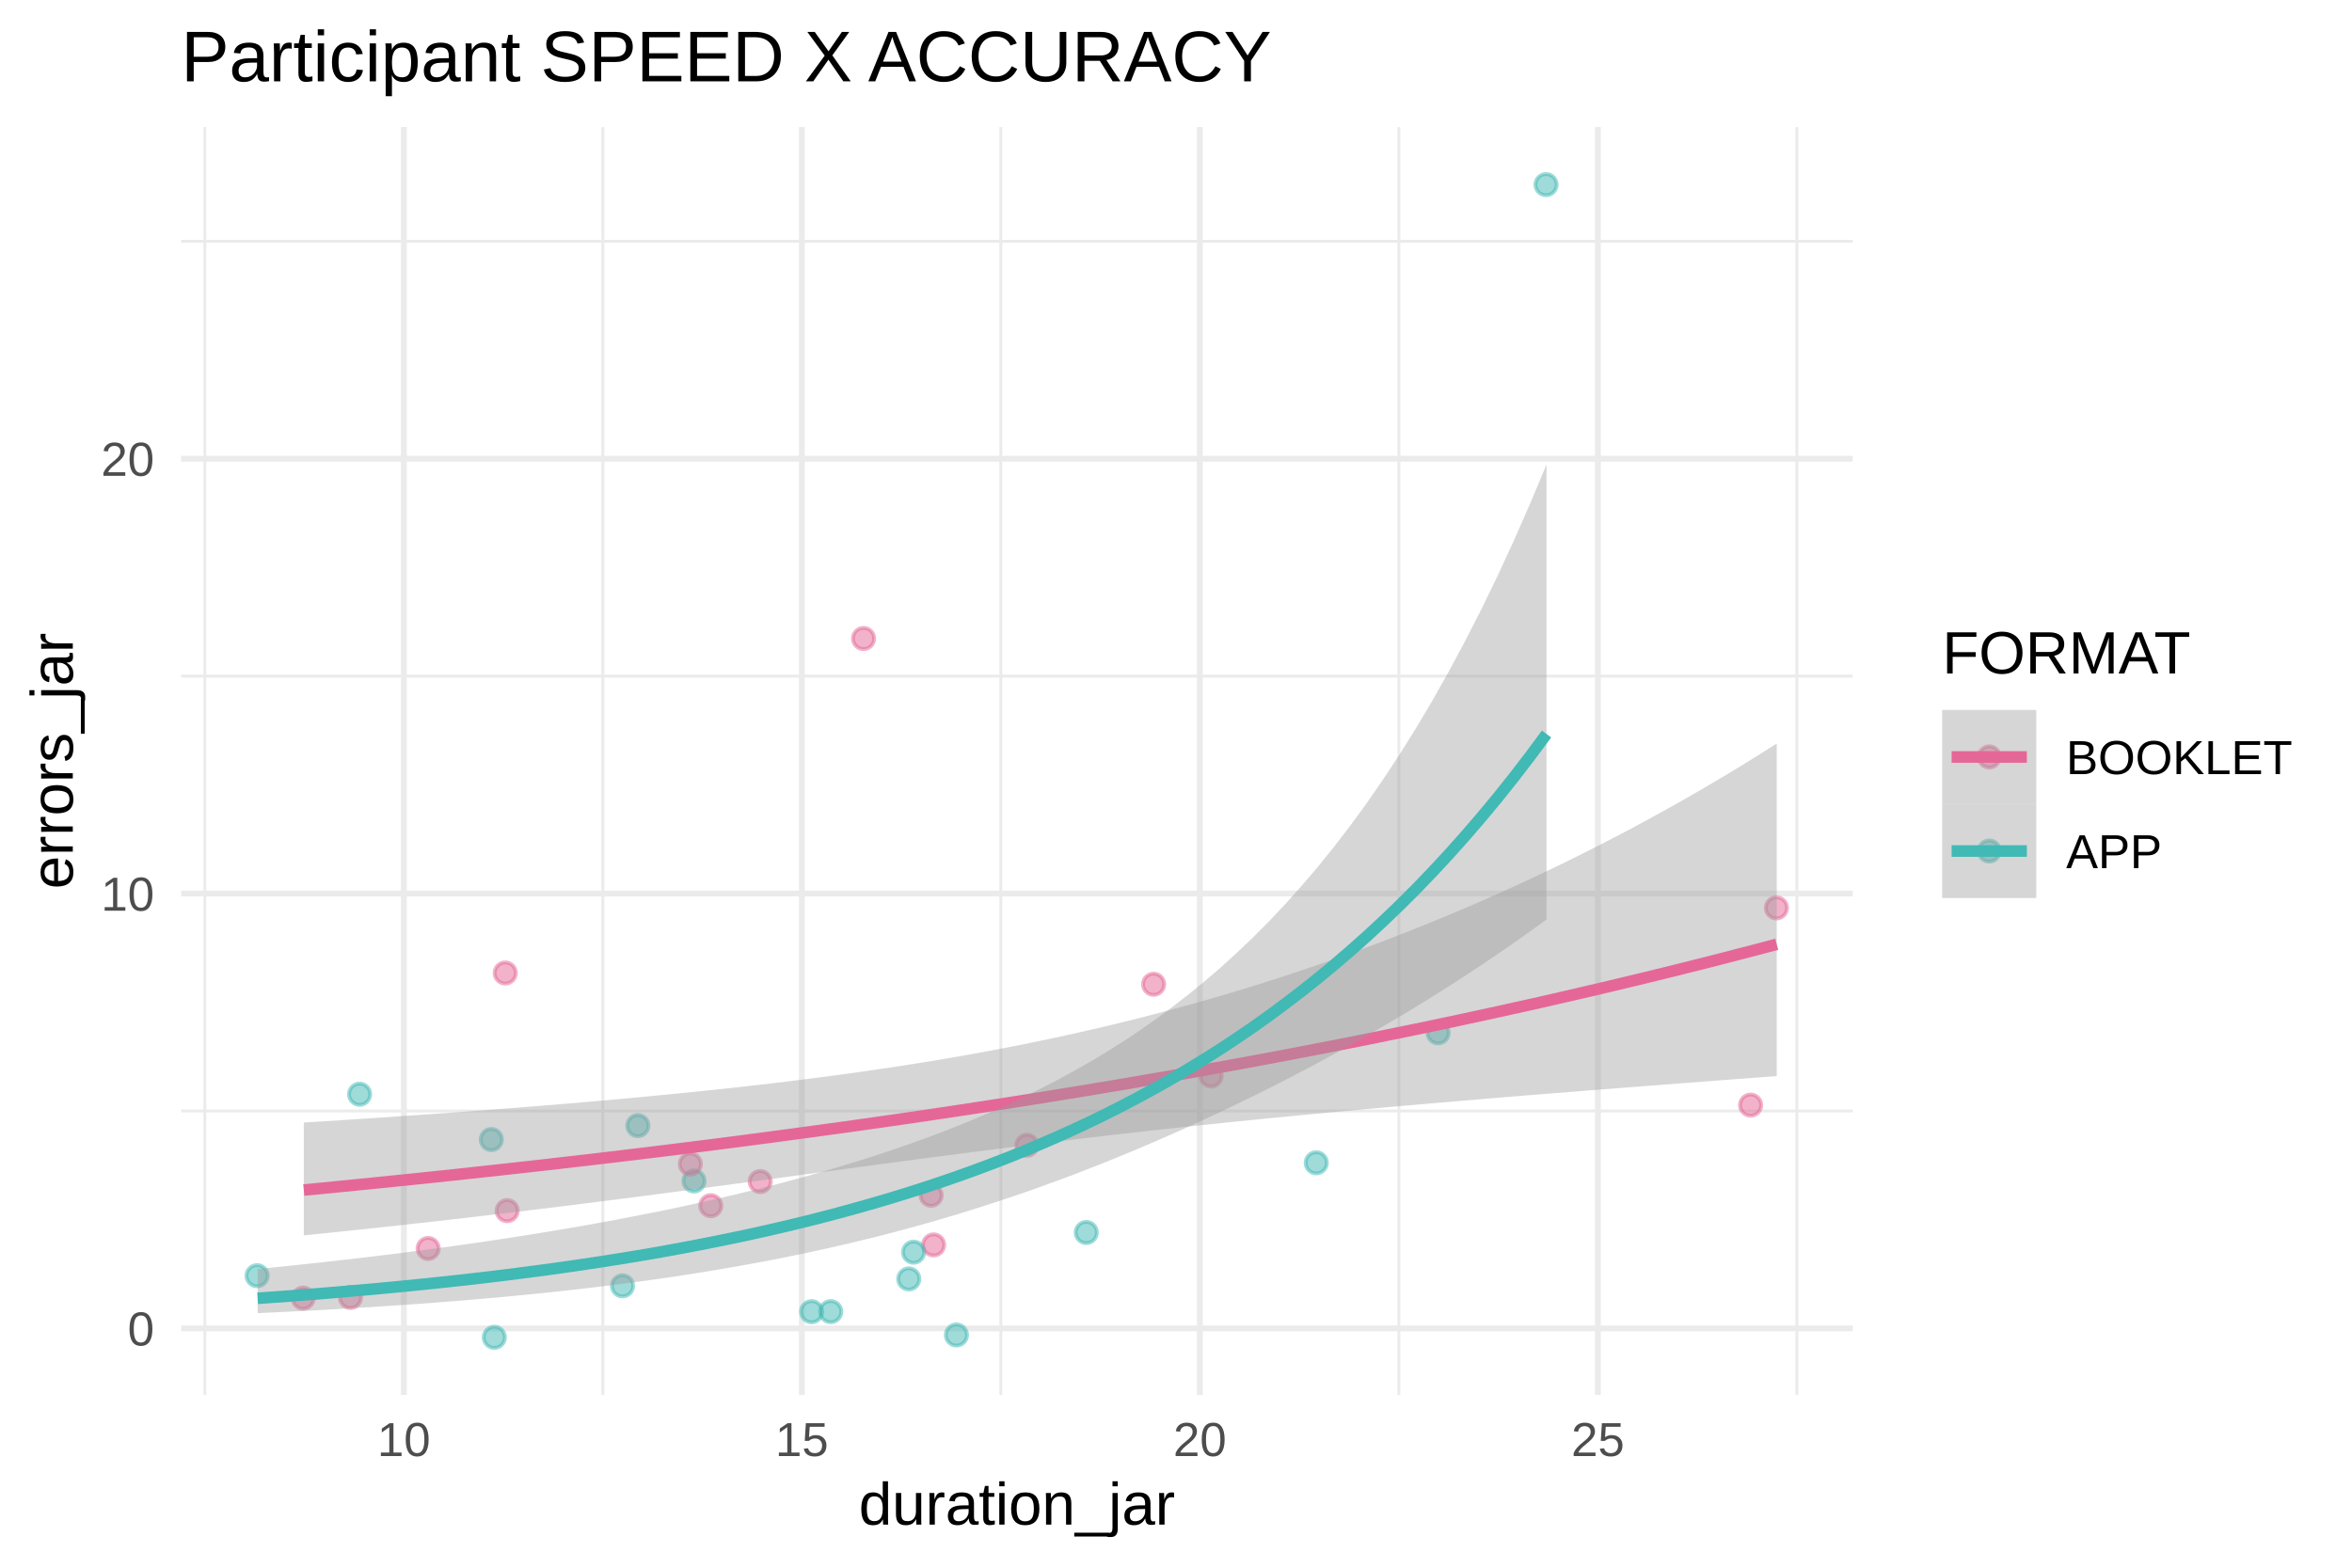
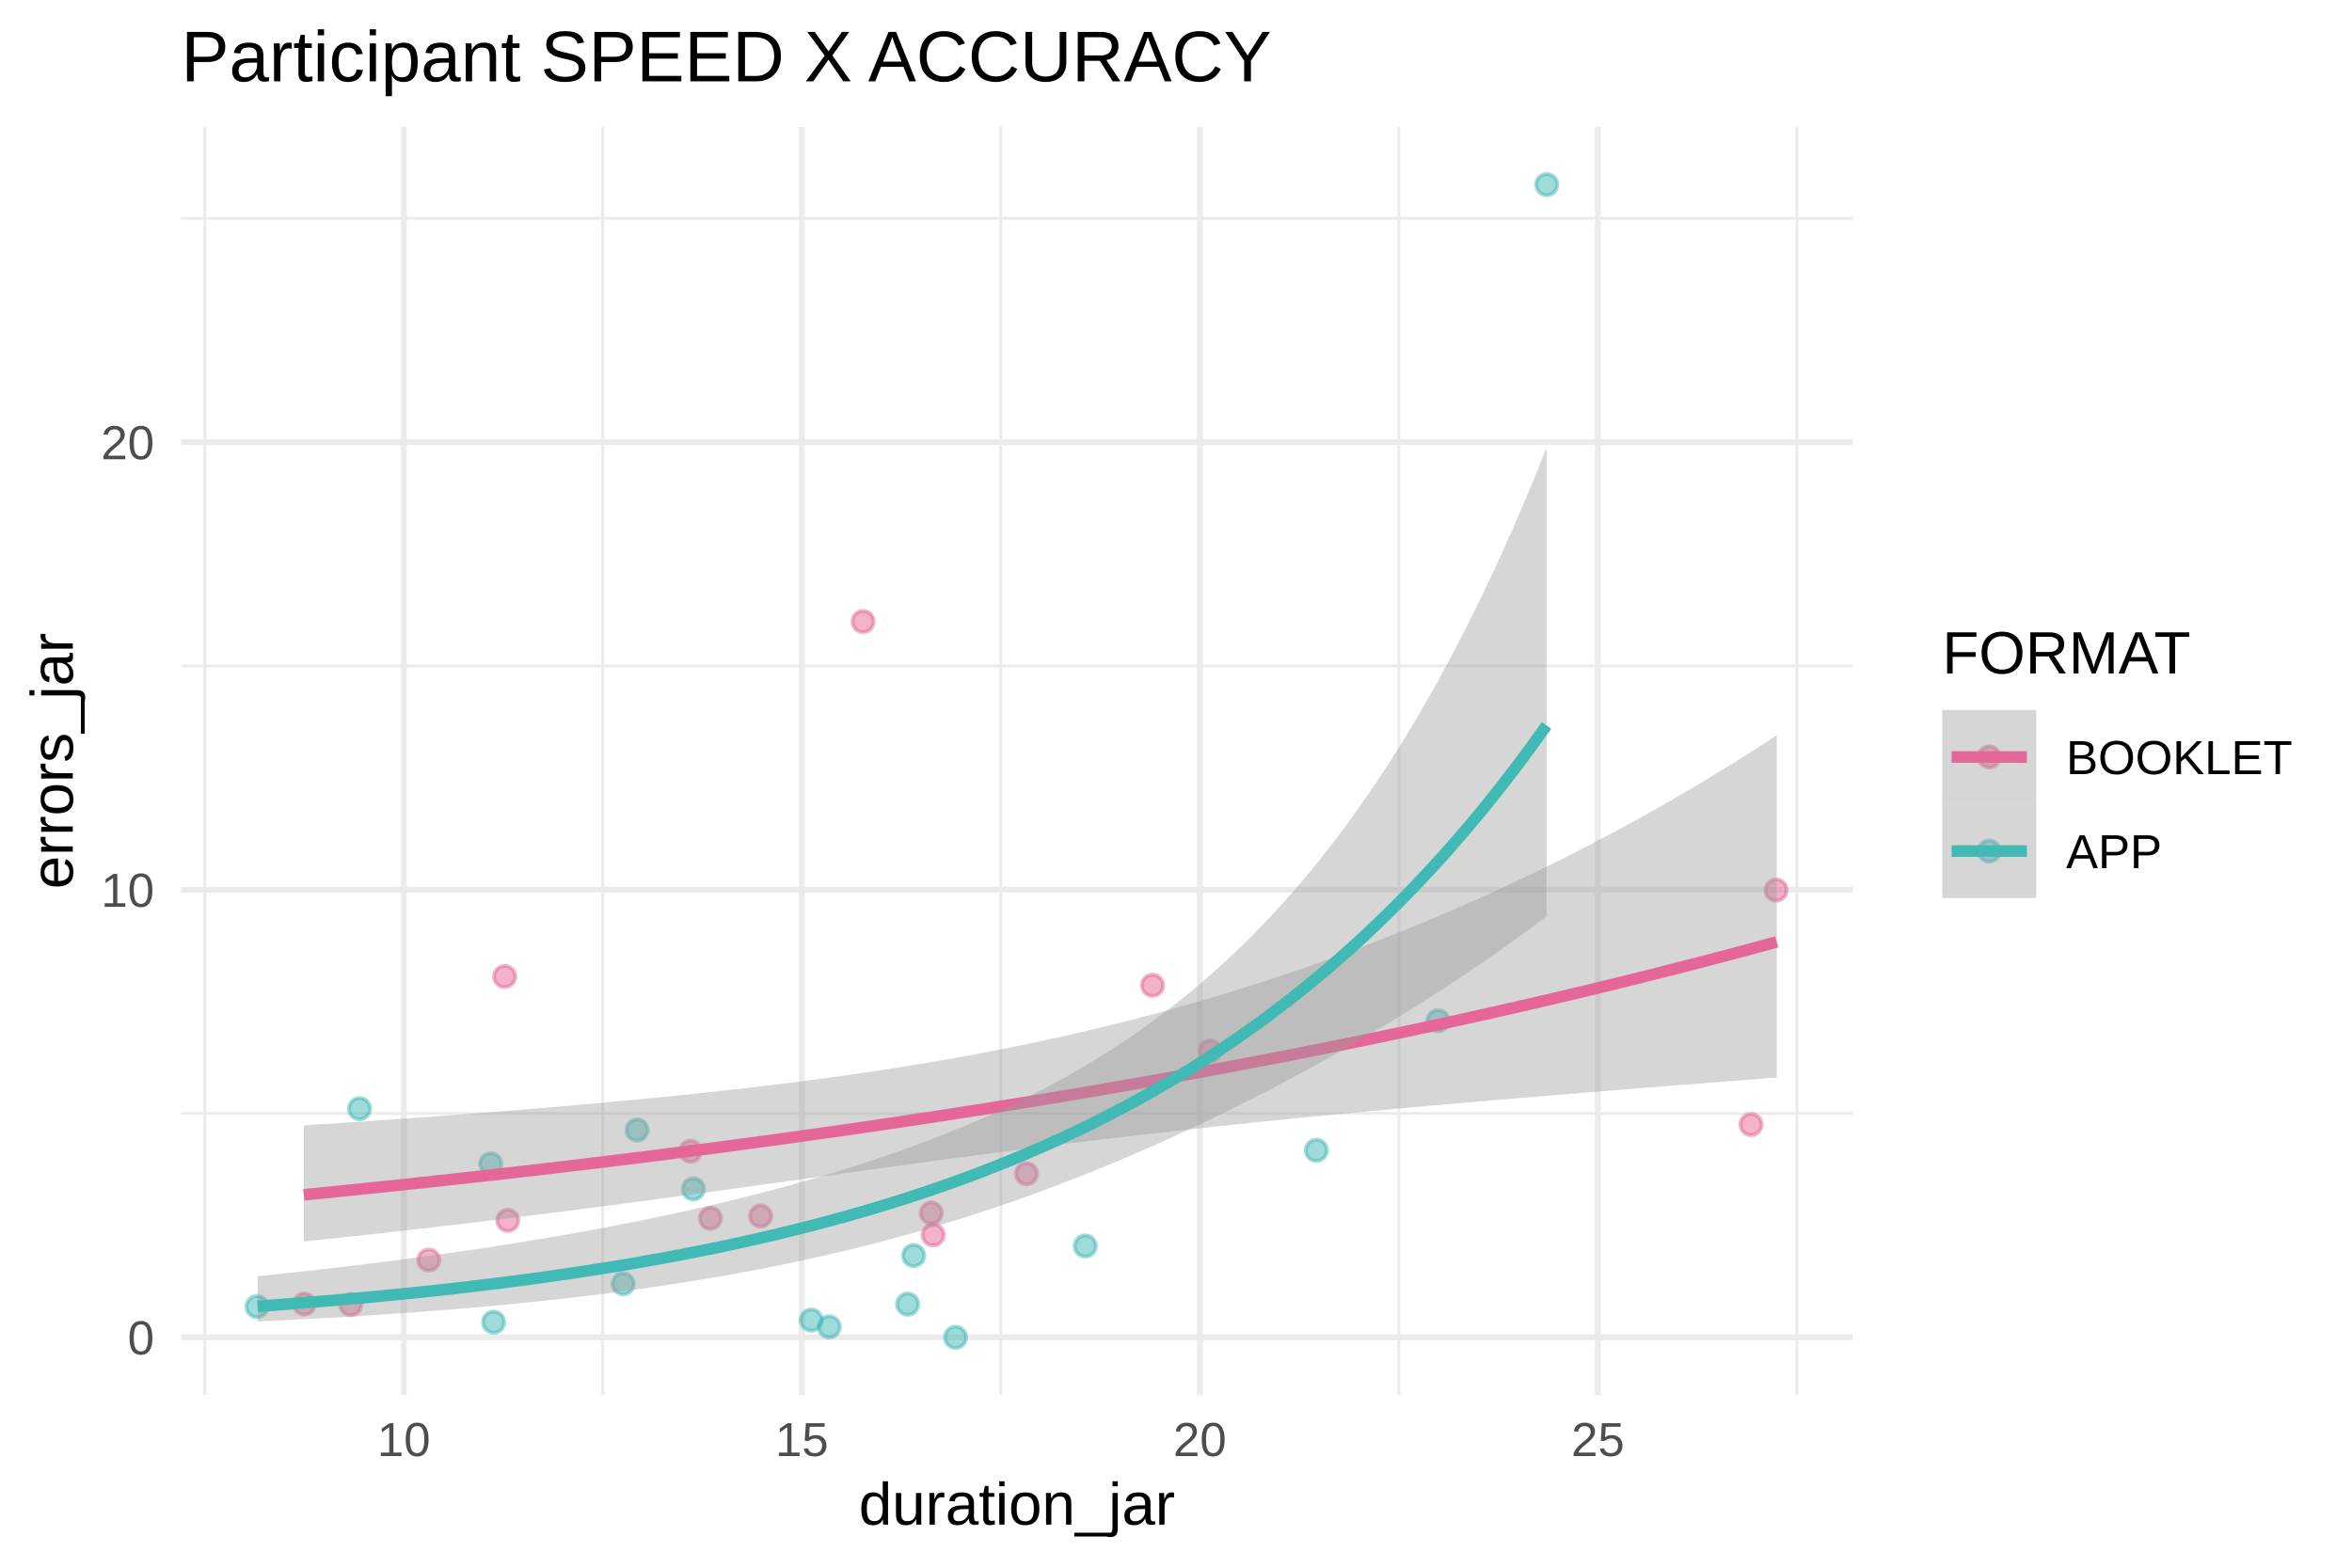
<svg xmlns="http://www.w3.org/2000/svg" class="svglite" width="432.00pt" height="288.00pt" viewBox="0 0 432.00 288.00">
  <defs>
    <style type="text/css">
    .svglite line, .svglite polyline, .svglite polygon, .svglite path, .svglite rect, .svglite circle {
      fill: none;
      stroke: #000000;
      stroke-linecap: round;
      stroke-linejoin: round;
      stroke-miterlimit: 10.00;
    }
    .svglite text {
      white-space: pre;
    }
  </style>
  </defs>
  <rect width="100%" height="100%" style="stroke: none; fill: none;" />
  <defs>
    <clipPath id="cpMC4wMHw0MzIuMDB8MC4wMHwyODguMDA=">
      <rect x="0.00" y="0.00" width="432.00" height="288.00" />
    </clipPath>
  </defs>
  <g clip-path="url(#cpMC4wMHw0MzIuMDB8MC4wMHwyODguMDA=)">
</g>
  <defs>
    <clipPath id="cpMzMuMjd8MzQwLjI5fDIzLjM0fDI1Ni4yNw==">
      <rect x="33.27" y="23.34" width="307.02" height="232.93" />
    </clipPath>
  </defs>
  <g clip-path="url(#cpMzMuMjd8MzQwLjI5fDIzLjM0fDI1Ni4yNw==)">
-     <polyline points="33.27,204.10 340.29,204.10 " style="stroke-width: 0.53; stroke: #EBEBEB; stroke-linecap: butt;" />
-     <polyline points="33.27,124.21 340.29,124.21 " style="stroke-width: 0.53; stroke: #EBEBEB; stroke-linecap: butt;" />
-     <polyline points="33.27,44.33 340.29,44.33 " style="stroke-width: 0.53; stroke: #EBEBEB; stroke-linecap: butt;" />
-     <polyline points="37.63,256.27 37.63,23.34 " style="stroke-width: 0.53; stroke: #EBEBEB; stroke-linecap: butt;" />
-     <polyline points="110.73,256.27 110.73,23.34 " style="stroke-width: 0.53; stroke: #EBEBEB; stroke-linecap: butt;" />
+     <polyline points="33.27,204.55 340.29,204.55 " style="stroke-width: 0.53; stroke: #EBEBEB; stroke-linecap: butt;" />
+     <polyline points="33.27,122.33 340.29,122.33 " style="stroke-width: 0.53; stroke: #EBEBEB; stroke-linecap: butt;" />
+     <polyline points="33.27,40.10 340.29,40.10 " style="stroke-width: 0.53; stroke: #EBEBEB; stroke-linecap: butt;" />
+     <polyline points="37.62,256.27 37.62,23.34 " style="stroke-width: 0.53; stroke: #EBEBEB; stroke-linecap: butt;" />
+     <polyline points="110.72,256.27 110.72,23.34 " style="stroke-width: 0.53; stroke: #EBEBEB; stroke-linecap: butt;" />
    <polyline points="183.83,256.27 183.83,23.34 " style="stroke-width: 0.53; stroke: #EBEBEB; stroke-linecap: butt;" />
    <polyline points="256.94,256.27 256.94,23.34 " style="stroke-width: 0.53; stroke: #EBEBEB; stroke-linecap: butt;" />
    <polyline points="330.04,256.27 330.04,23.34 " style="stroke-width: 0.53; stroke: #EBEBEB; stroke-linecap: butt;" />
-     <polyline points="33.27,244.04 340.29,244.04 " style="stroke-width: 1.07; stroke: #EBEBEB; stroke-linecap: butt;" />
-     <polyline points="33.27,164.15 340.29,164.15 " style="stroke-width: 1.07; stroke: #EBEBEB; stroke-linecap: butt;" />
-     <polyline points="33.27,84.27 340.29,84.27 " style="stroke-width: 1.07; stroke: #EBEBEB; stroke-linecap: butt;" />
-     <polyline points="74.18,256.27 74.18,23.34 " style="stroke-width: 1.07; stroke: #EBEBEB; stroke-linecap: butt;" />
+     <polyline points="33.27,245.67 340.29,245.67 " style="stroke-width: 1.07; stroke: #EBEBEB; stroke-linecap: butt;" />
+     <polyline points="33.27,163.44 340.29,163.44 " style="stroke-width: 1.07; stroke: #EBEBEB; stroke-linecap: butt;" />
+     <polyline points="33.27,81.22 340.29,81.22 " style="stroke-width: 1.07; stroke: #EBEBEB; stroke-linecap: butt;" />
+     <polyline points="74.17,256.27 74.17,23.34 " style="stroke-width: 1.07; stroke: #EBEBEB; stroke-linecap: butt;" />
    <polyline points="147.28,256.27 147.28,23.34 " style="stroke-width: 1.07; stroke: #EBEBEB; stroke-linecap: butt;" />
    <polyline points="220.38,256.27 220.38,23.34 " style="stroke-width: 1.07; stroke: #EBEBEB; stroke-linecap: butt;" />
    <polyline points="293.49,256.27 293.49,23.34 " style="stroke-width: 1.07; stroke: #EBEBEB; stroke-linecap: butt;" />
-     <circle cx="92.80" cy="178.75" r="1.95" style="stroke-width: 0.71; stroke: #E56797; stroke-opacity: 0.50; fill: #E56797; fill-opacity: 0.50;" />
-     <circle cx="264.14" cy="189.74" r="1.95" style="stroke-width: 0.71; stroke: #41B9B5; stroke-opacity: 0.50; fill: #41B9B5; fill-opacity: 0.50;" />
-     <circle cx="130.55" cy="221.50" r="1.95" style="stroke-width: 0.71; stroke: #E56797; stroke-opacity: 0.50; fill: #E56797; fill-opacity: 0.50;" />
-     <circle cx="166.92" cy="234.95" r="1.95" style="stroke-width: 0.71; stroke: #41B9B5; stroke-opacity: 0.50; fill: #41B9B5; fill-opacity: 0.50;" />
-     <circle cx="175.67" cy="245.25" r="1.95" style="stroke-width: 0.71; stroke: #41B9B5; stroke-opacity: 0.50; fill: #41B9B5; fill-opacity: 0.50;" />
-     <circle cx="211.89" cy="180.82" r="1.95" style="stroke-width: 0.71; stroke: #E56797; stroke-opacity: 0.50; fill: #E56797; fill-opacity: 0.50;" />
-     <circle cx="127.47" cy="216.96" r="1.95" style="stroke-width: 0.71; stroke: #41B9B5; stroke-opacity: 0.50; fill: #41B9B5; fill-opacity: 0.50;" />
-     <circle cx="321.54" cy="203.02" r="1.95" style="stroke-width: 0.71; stroke: #E56797; stroke-opacity: 0.50; fill: #E56797; fill-opacity: 0.50;" />
-     <circle cx="222.45" cy="197.67" r="1.95" style="stroke-width: 0.71; stroke: #E56797; stroke-opacity: 0.50; fill: #E56797; fill-opacity: 0.50;" />
-     <circle cx="199.52" cy="226.42" r="1.95" style="stroke-width: 0.71; stroke: #41B9B5; stroke-opacity: 0.50; fill: #41B9B5; fill-opacity: 0.50;" />
-     <circle cx="117.16" cy="206.79" r="1.95" style="stroke-width: 0.71; stroke: #41B9B5; stroke-opacity: 0.50; fill: #41B9B5; fill-opacity: 0.50;" />
-     <circle cx="126.80" cy="213.85" r="1.95" style="stroke-width: 0.71; stroke: #E56797; stroke-opacity: 0.50; fill: #E56797; fill-opacity: 0.50;" />
-     <circle cx="78.64" cy="229.36" r="1.95" style="stroke-width: 0.71; stroke: #E56797; stroke-opacity: 0.50; fill: #E56797; fill-opacity: 0.50;" />
-     <circle cx="114.34" cy="236.22" r="1.95" style="stroke-width: 0.71; stroke: #41B9B5; stroke-opacity: 0.50; fill: #41B9B5; fill-opacity: 0.50;" />
-     <circle cx="90.24" cy="209.35" r="1.95" style="stroke-width: 0.71; stroke: #41B9B5; stroke-opacity: 0.50; fill: #41B9B5; fill-opacity: 0.50;" />
-     <circle cx="93.15" cy="222.41" r="1.95" style="stroke-width: 0.71; stroke: #E56797; stroke-opacity: 0.50; fill: #E56797; fill-opacity: 0.50;" />
-     <circle cx="55.68" cy="238.47" r="1.95" style="stroke-width: 0.71; stroke: #E56797; stroke-opacity: 0.50; fill: #E56797; fill-opacity: 0.50;" />
-     <circle cx="90.79" cy="245.68" r="1.95" style="stroke-width: 0.71; stroke: #41B9B5; stroke-opacity: 0.50; fill: #41B9B5; fill-opacity: 0.50;" />
-     <circle cx="47.22" cy="234.36" r="1.95" style="stroke-width: 0.71; stroke: #41B9B5; stroke-opacity: 0.50; fill: #41B9B5; fill-opacity: 0.50;" />
-     <circle cx="64.37" cy="238.35" r="1.95" style="stroke-width: 0.71; stroke: #E56797; stroke-opacity: 0.50; fill: #E56797; fill-opacity: 0.50;" />
-     <circle cx="152.58" cy="240.96" r="1.95" style="stroke-width: 0.71; stroke: #41B9B5; stroke-opacity: 0.50; fill: #41B9B5; fill-opacity: 0.50;" />
-     <circle cx="171.48" cy="228.70" r="1.95" style="stroke-width: 0.71; stroke: #E56797; stroke-opacity: 0.50; fill: #E56797; fill-opacity: 0.50;" />
-     <circle cx="188.61" cy="210.40" r="1.95" style="stroke-width: 0.71; stroke: #E56797; stroke-opacity: 0.50; fill: #E56797; fill-opacity: 0.50;" />
-     <circle cx="149.07" cy="240.97" r="1.95" style="stroke-width: 0.71; stroke: #41B9B5; stroke-opacity: 0.50; fill: #41B9B5; fill-opacity: 0.50;" />
-     <circle cx="139.63" cy="217.06" r="1.95" style="stroke-width: 0.71; stroke: #E56797; stroke-opacity: 0.50; fill: #E56797; fill-opacity: 0.50;" />
-     <circle cx="283.97" cy="33.92" r="1.95" style="stroke-width: 0.71; stroke: #41B9B5; stroke-opacity: 0.50; fill: #41B9B5; fill-opacity: 0.50;" />
-     <circle cx="171.02" cy="219.58" r="1.95" style="stroke-width: 0.71; stroke: #E56797; stroke-opacity: 0.50; fill: #E56797; fill-opacity: 0.50;" />
-     <circle cx="167.80" cy="230.04" r="1.95" style="stroke-width: 0.71; stroke: #41B9B5; stroke-opacity: 0.50; fill: #41B9B5; fill-opacity: 0.50;" />
-     <circle cx="66.05" cy="201.02" r="1.95" style="stroke-width: 0.71; stroke: #41B9B5; stroke-opacity: 0.50; fill: #41B9B5; fill-opacity: 0.50;" />
-     <circle cx="158.61" cy="117.30" r="1.95" style="stroke-width: 0.71; stroke: #E56797; stroke-opacity: 0.50; fill: #E56797; fill-opacity: 0.50;" />
-     <circle cx="241.76" cy="213.62" r="1.95" style="stroke-width: 0.71; stroke: #41B9B5; stroke-opacity: 0.50; fill: #41B9B5; fill-opacity: 0.50;" />
-     <circle cx="326.28" cy="166.79" r="1.95" style="stroke-width: 0.71; stroke: #E56797; stroke-opacity: 0.50; fill: #E56797; fill-opacity: 0.50;" />
-     <polygon points="55.80,206.22 59.23,206.01 62.65,205.79 66.08,205.56 69.50,205.34 72.93,205.10 76.35,204.87 79.78,204.63 83.20,204.38 86.62,204.13 90.05,203.87 93.47,203.61 96.90,203.34 100.32,203.06 103.75,202.78 107.17,202.49 110.60,202.19 114.02,201.89 117.44,201.57 120.87,201.24 124.29,200.91 127.72,200.56 131.14,200.21 134.57,199.84 137.99,199.45 141.42,199.06 144.84,198.65 148.26,198.22 151.69,197.78 155.11,197.32 158.54,196.84 161.96,196.34 165.39,195.83 168.81,195.29 172.24,194.73 175.66,194.15 179.08,193.54 182.51,192.91 185.93,192.25 189.36,191.56 192.78,190.85 196.21,190.11 199.63,189.34 203.06,188.55 206.48,187.72 209.90,186.86 213.33,185.97 216.75,185.05 220.18,184.10 223.60,183.12 227.03,182.10 230.45,181.05 233.88,179.97 237.30,178.85 240.72,177.70 244.15,176.52 247.57,175.30 251.00,174.05 254.42,172.76 257.85,171.43 261.27,170.07 264.70,168.67 268.12,167.24 271.55,165.77 274.97,164.26 278.39,162.71 281.82,161.12 285.24,159.49 288.67,157.82 292.09,156.11 295.52,154.36 298.94,152.57 302.37,150.73 305.79,148.85 309.21,146.93 312.64,144.96 316.06,142.94 319.49,140.88 322.91,138.76 326.34,136.60 326.34,197.69 322.91,197.94 319.49,198.20 316.06,198.46 312.64,198.72 309.21,198.98 305.79,199.24 302.37,199.50 298.94,199.77 295.52,200.04 292.09,200.30 288.67,200.58 285.24,200.85 281.82,201.12 278.39,201.40 274.97,201.68 271.55,201.97 268.12,202.26 264.70,202.55 261.27,202.84 257.85,203.14 254.42,203.44 251.00,203.75 247.57,204.06 244.15,204.38 240.72,204.70 237.30,205.03 233.88,205.36 230.45,205.70 227.03,206.04 223.60,206.40 220.18,206.75 216.75,207.12 213.33,207.49 209.90,207.87 206.48,208.26 203.06,208.65 199.63,209.05 196.21,209.46 192.78,209.87 189.36,210.29 185.93,210.72 182.51,211.15 179.08,211.59 175.66,212.03 172.24,212.48 168.81,212.93 165.39,213.39 161.96,213.84 158.54,214.30 155.11,214.77 151.69,215.23 148.26,215.69 144.84,216.16 141.42,216.62 137.99,217.08 134.57,217.54 131.14,218.00 127.72,218.46 124.29,218.91 120.87,219.36 117.44,219.81 114.02,220.25 110.60,220.68 107.17,221.12 103.75,221.54 100.32,221.97 96.90,222.38 93.47,222.80 90.05,223.20 86.62,223.60 83.20,224.00 79.78,224.39 76.35,224.77 72.93,225.15 69.50,225.52 66.08,225.89 62.65,226.25 59.23,226.60 55.80,226.95 " style="stroke-width: 0.00; stroke: none; stroke-linecap: butt; fill: #999999; fill-opacity: 0.40;" />
-     <polyline points="55.80,206.22 59.23,206.01 62.65,205.79 66.08,205.56 69.50,205.34 72.93,205.10 76.35,204.87 79.78,204.63 83.20,204.38 86.62,204.13 90.05,203.87 93.47,203.61 96.90,203.34 100.32,203.06 103.75,202.78 107.17,202.49 110.60,202.19 114.02,201.89 117.44,201.57 120.87,201.24 124.29,200.91 127.72,200.56 131.14,200.21 134.57,199.84 137.99,199.45 141.42,199.06 144.84,198.65 148.26,198.22 151.69,197.78 155.11,197.32 158.54,196.84 161.96,196.34 165.39,195.83 168.81,195.29 172.24,194.73 175.66,194.15 179.08,193.54 182.51,192.91 185.93,192.25 189.36,191.56 192.78,190.85 196.21,190.11 199.63,189.34 203.06,188.55 206.48,187.72 209.90,186.86 213.33,185.97 216.75,185.05 220.18,184.10 223.60,183.12 227.03,182.10 230.45,181.05 233.88,179.97 237.30,178.85 240.72,177.70 244.15,176.52 247.57,175.30 251.00,174.05 254.42,172.76 257.85,171.43 261.27,170.07 264.70,168.67 268.12,167.24 271.55,165.77 274.97,164.26 278.39,162.71 281.82,161.12 285.24,159.49 288.67,157.82 292.09,156.11 295.52,154.36 298.94,152.57 302.37,150.73 305.79,148.85 309.21,146.93 312.64,144.96 316.06,142.94 319.49,140.88 322.91,138.76 326.34,136.60 " style="stroke-width: 2.13; stroke: none; stroke-linecap: butt;" />
-     <polyline points="326.34,197.69 322.91,197.94 319.49,198.20 316.06,198.46 312.64,198.72 309.21,198.98 305.79,199.24 302.37,199.50 298.94,199.77 295.52,200.04 292.09,200.30 288.67,200.58 285.24,200.85 281.82,201.12 278.39,201.40 274.97,201.68 271.55,201.97 268.12,202.26 264.70,202.55 261.27,202.84 257.85,203.14 254.42,203.44 251.00,203.75 247.57,204.06 244.15,204.38 240.72,204.70 237.30,205.03 233.88,205.36 230.45,205.70 227.03,206.04 223.60,206.40 220.18,206.75 216.75,207.12 213.33,207.49 209.90,207.87 206.48,208.26 203.06,208.65 199.63,209.05 196.21,209.46 192.78,209.87 189.36,210.29 185.93,210.72 182.51,211.15 179.08,211.59 175.66,212.03 172.24,212.48 168.81,212.93 165.39,213.39 161.96,213.84 158.54,214.30 155.11,214.77 151.69,215.23 148.26,215.69 144.84,216.16 141.42,216.62 137.99,217.08 134.57,217.54 131.14,218.00 127.72,218.46 124.29,218.91 120.87,219.36 117.44,219.81 114.02,220.25 110.60,220.68 107.17,221.12 103.75,221.54 100.32,221.97 96.90,222.38 93.47,222.80 90.05,223.20 86.62,223.60 83.20,224.00 79.78,224.39 76.35,224.77 72.93,225.15 69.50,225.52 66.08,225.89 62.65,226.25 59.23,226.60 55.80,226.95 " style="stroke-width: 2.13; stroke: none; stroke-linecap: butt;" />
-     <polyline points="55.80,218.62 59.23,218.29 62.65,217.95 66.08,217.61 69.50,217.27 72.93,216.92 76.35,216.57 79.78,216.21 83.20,215.85 86.62,215.48 90.05,215.11 93.47,214.73 96.90,214.35 100.32,213.97 103.75,213.57 107.17,213.18 110.60,212.78 114.02,212.37 117.44,211.96 120.87,211.54 124.29,211.12 127.72,210.69 131.14,210.26 134.57,209.82 137.99,209.37 141.42,208.92 144.84,208.46 148.26,208.00 151.69,207.53 155.11,207.06 158.54,206.58 161.96,206.09 165.39,205.60 168.81,205.10 172.24,204.59 175.66,204.08 179.08,203.56 182.51,203.03 185.93,202.50 189.36,201.96 192.78,201.41 196.21,200.85 199.63,200.29 203.06,199.72 206.48,199.15 209.90,198.56 213.33,197.97 216.75,197.37 220.18,196.77 223.60,196.15 227.03,195.53 230.45,194.90 233.88,194.26 237.30,193.61 240.72,192.95 244.15,192.29 247.57,191.62 251.00,190.94 254.42,190.24 257.85,189.54 261.27,188.84 264.70,188.12 268.12,187.39 271.55,186.65 274.97,185.91 278.39,185.15 281.82,184.39 285.24,183.61 288.67,182.82 292.09,182.03 295.52,181.22 298.94,180.40 302.37,179.58 305.79,178.74 309.21,177.89 312.64,177.03 316.06,176.16 319.49,175.27 322.91,174.38 326.34,173.47 " style="stroke-width: 2.13; stroke: #E56797; stroke-linecap: butt;" />
-     <polygon points="47.32,233.13 50.32,232.83 53.32,232.52 56.31,232.20 59.31,231.88 62.31,231.54 65.30,231.20 68.30,230.84 71.30,230.48 74.29,230.10 77.29,229.72 80.29,229.32 83.28,228.91 86.28,228.48 89.28,228.05 92.27,227.60 95.27,227.14 98.27,226.66 101.26,226.17 104.26,225.67 107.26,225.15 110.25,224.61 113.25,224.06 116.25,223.48 119.24,222.89 122.24,222.29 125.24,221.66 128.23,221.01 131.23,220.33 134.23,219.64 137.22,218.92 140.22,218.18 143.22,217.41 146.21,216.61 149.21,215.78 152.21,214.92 155.20,214.03 158.20,213.11 161.20,212.15 164.19,211.15 167.19,210.11 170.19,209.03 173.18,207.90 176.18,206.72 179.18,205.49 182.17,204.20 185.17,202.86 188.17,201.45 191.16,199.98 194.16,198.43 197.16,196.80 200.15,195.10 203.15,193.30 206.15,191.42 209.14,189.43 212.14,187.34 215.14,185.14 218.13,182.82 221.13,180.38 224.13,177.81 227.12,175.09 230.12,172.23 233.12,169.22 236.11,166.05 239.11,162.70 242.11,159.18 245.10,155.47 248.10,151.56 251.10,147.45 254.09,143.12 257.09,138.56 260.09,133.76 263.08,128.72 266.08,123.41 269.07,117.83 272.07,111.96 275.07,105.79 278.06,99.30 281.06,92.48 284.06,85.31 284.06,168.92 281.06,171.09 278.06,173.21 275.07,175.28 272.07,177.30 269.07,179.28 266.08,181.21 263.08,183.10 260.09,184.95 257.09,186.76 254.09,188.52 251.10,190.26 248.10,191.95 245.10,193.61 242.11,195.23 239.11,196.82 236.11,198.38 233.12,199.91 230.12,201.40 227.12,202.86 224.13,204.29 221.13,205.69 218.13,207.06 215.14,208.40 212.14,209.71 209.14,210.99 206.15,212.24 203.15,213.46 200.15,214.64 197.16,215.80 194.16,216.92 191.16,218.01 188.17,219.07 185.17,220.09 182.17,221.08 179.18,222.04 176.18,222.97 173.18,223.87 170.19,224.73 167.19,225.56 164.19,226.37 161.20,227.14 158.20,227.88 155.20,228.59 152.21,229.28 149.21,229.94 146.21,230.57 143.22,231.18 140.22,231.76 137.22,232.31 134.23,232.84 131.23,233.35 128.23,233.84 125.24,234.31 122.24,234.76 119.24,235.18 116.25,235.59 113.25,235.98 110.25,236.36 107.26,236.71 104.26,237.05 101.26,237.38 98.27,237.69 95.27,237.98 92.27,238.27 89.28,238.54 86.28,238.79 83.28,239.04 80.29,239.27 77.29,239.50 74.29,239.71 71.30,239.91 68.30,240.11 65.30,240.29 62.31,240.47 59.31,240.64 56.31,240.80 53.32,240.95 50.32,241.10 47.32,241.24 " style="stroke-width: 0.00; stroke: none; stroke-linecap: butt; fill: #999999; fill-opacity: 0.40;" />
-     <polyline points="47.32,233.13 50.32,232.83 53.32,232.52 56.31,232.20 59.31,231.88 62.31,231.54 65.30,231.20 68.30,230.84 71.30,230.48 74.29,230.10 77.29,229.72 80.29,229.32 83.28,228.91 86.28,228.48 89.28,228.05 92.27,227.60 95.27,227.14 98.27,226.66 101.26,226.17 104.26,225.67 107.26,225.15 110.25,224.61 113.25,224.06 116.25,223.48 119.24,222.89 122.24,222.29 125.24,221.66 128.23,221.01 131.23,220.33 134.23,219.64 137.22,218.92 140.22,218.18 143.22,217.41 146.21,216.61 149.21,215.78 152.21,214.92 155.20,214.03 158.20,213.11 161.20,212.15 164.19,211.15 167.19,210.11 170.19,209.03 173.18,207.90 176.18,206.72 179.18,205.49 182.17,204.20 185.17,202.86 188.17,201.45 191.16,199.98 194.16,198.43 197.16,196.80 200.15,195.10 203.15,193.30 206.15,191.42 209.14,189.43 212.14,187.34 215.14,185.14 218.13,182.82 221.13,180.38 224.13,177.81 227.12,175.09 230.12,172.23 233.12,169.22 236.11,166.05 239.11,162.70 242.11,159.18 245.10,155.47 248.10,151.56 251.10,147.45 254.09,143.12 257.09,138.56 260.09,133.76 263.08,128.72 266.08,123.41 269.07,117.83 272.07,111.96 275.07,105.79 278.06,99.30 281.06,92.48 284.06,85.31 " style="stroke-width: 2.13; stroke: none; stroke-linecap: butt;" />
-     <polyline points="284.06,168.92 281.06,171.09 278.06,173.21 275.07,175.28 272.07,177.30 269.07,179.28 266.08,181.21 263.08,183.10 260.09,184.95 257.09,186.76 254.09,188.52 251.10,190.26 248.10,191.95 245.10,193.61 242.11,195.23 239.11,196.82 236.11,198.38 233.12,199.91 230.12,201.40 227.12,202.86 224.13,204.29 221.13,205.69 218.13,207.06 215.14,208.40 212.14,209.71 209.14,210.99 206.15,212.24 203.15,213.46 200.15,214.64 197.16,215.80 194.16,216.92 191.16,218.01 188.17,219.07 185.17,220.09 182.17,221.08 179.18,222.04 176.18,222.97 173.18,223.87 170.19,224.73 167.19,225.56 164.19,226.37 161.20,227.14 158.20,227.88 155.20,228.59 152.21,229.28 149.21,229.94 146.21,230.57 143.22,231.18 140.22,231.76 137.22,232.31 134.23,232.84 131.23,233.35 128.23,233.84 125.24,234.31 122.24,234.76 119.24,235.18 116.25,235.59 113.25,235.98 110.25,236.36 107.26,236.71 104.26,237.05 101.26,237.38 98.27,237.69 95.27,237.98 92.27,238.27 89.28,238.54 86.28,238.79 83.28,239.04 80.29,239.27 77.29,239.50 74.29,239.71 71.30,239.91 68.30,240.11 65.30,240.29 62.31,240.47 59.31,240.64 56.31,240.80 53.32,240.95 50.32,241.10 47.32,241.24 " style="stroke-width: 2.13; stroke: none; stroke-linecap: butt;" />
-     <polyline points="47.32,238.51 50.32,238.30 53.32,238.08 56.31,237.85 59.31,237.61 62.31,237.36 65.30,237.10 68.30,236.84 71.30,236.56 74.29,236.27 77.29,235.97 80.29,235.66 83.28,235.34 86.28,235.01 89.28,234.66 92.27,234.30 95.27,233.92 98.27,233.53 101.26,233.13 104.26,232.71 107.26,232.27 110.25,231.82 113.25,231.35 116.25,230.86 119.24,230.36 122.24,229.83 125.24,229.28 128.23,228.71 131.23,228.12 134.23,227.51 137.22,226.88 140.22,226.22 143.22,225.53 146.21,224.82 149.21,224.08 152.21,223.31 155.20,222.51 158.20,221.68 161.20,220.82 164.19,219.93 167.19,219.00 170.19,218.04 173.18,217.04 176.18,216.00 179.18,214.92 182.17,213.80 185.17,212.64 188.17,211.43 191.16,210.17 194.16,208.87 197.16,207.51 200.15,206.11 203.15,204.65 206.15,203.13 209.14,201.56 212.14,199.92 215.14,198.23 218.13,196.46 221.13,194.63 224.13,192.73 227.12,190.76 230.12,188.71 233.12,186.58 236.11,184.36 239.11,182.07 242.11,179.68 245.10,177.21 248.10,174.63 251.10,171.96 254.09,169.19 257.09,166.31 260.09,163.32 263.08,160.21 266.08,156.98 269.07,153.63 272.07,150.15 275.07,146.54 278.06,142.79 281.06,138.89 284.06,134.84 " style="stroke-width: 2.13; stroke: #41B9B5; stroke-linecap: butt;" />
+     <circle cx="92.70" cy="179.39" r="1.95" style="stroke-width: 0.71; stroke: #E56797; stroke-opacity: 0.50; fill: #E56797; fill-opacity: 0.50;" />
+     <circle cx="264.13" cy="187.52" r="1.95" style="stroke-width: 0.71; stroke: #41B9B5; stroke-opacity: 0.50; fill: #41B9B5; fill-opacity: 0.50;" />
+     <circle cx="130.48" cy="223.82" r="1.95" style="stroke-width: 0.71; stroke: #E56797; stroke-opacity: 0.50; fill: #E56797; fill-opacity: 0.50;" />
+     <circle cx="166.71" cy="239.59" r="1.95" style="stroke-width: 0.71; stroke: #41B9B5; stroke-opacity: 0.50; fill: #41B9B5; fill-opacity: 0.50;" />
+     <circle cx="175.51" cy="245.68" r="1.95" style="stroke-width: 0.71; stroke: #41B9B5; stroke-opacity: 0.50; fill: #41B9B5; fill-opacity: 0.50;" />
+     <circle cx="211.69" cy="181.02" r="1.95" style="stroke-width: 0.71; stroke: #E56797; stroke-opacity: 0.50; fill: #E56797; fill-opacity: 0.50;" />
+     <circle cx="127.35" cy="218.42" r="1.95" style="stroke-width: 0.71; stroke: #41B9B5; stroke-opacity: 0.50; fill: #41B9B5; fill-opacity: 0.50;" />
+     <circle cx="321.62" cy="206.59" r="1.95" style="stroke-width: 0.71; stroke: #E56797; stroke-opacity: 0.50; fill: #E56797; fill-opacity: 0.50;" />
+     <circle cx="222.28" cy="193.08" r="1.95" style="stroke-width: 0.71; stroke: #E56797; stroke-opacity: 0.50; fill: #E56797; fill-opacity: 0.50;" />
+     <circle cx="199.34" cy="228.90" r="1.95" style="stroke-width: 0.71; stroke: #41B9B5; stroke-opacity: 0.50; fill: #41B9B5; fill-opacity: 0.50;" />
+     <circle cx="117.01" cy="207.60" r="1.95" style="stroke-width: 0.71; stroke: #41B9B5; stroke-opacity: 0.50; fill: #41B9B5; fill-opacity: 0.50;" />
+     <circle cx="126.83" cy="211.50" r="1.95" style="stroke-width: 0.71; stroke: #E56797; stroke-opacity: 0.50; fill: #E56797; fill-opacity: 0.50;" />
+     <circle cx="78.76" cy="231.49" r="1.95" style="stroke-width: 0.71; stroke: #E56797; stroke-opacity: 0.50; fill: #E56797; fill-opacity: 0.50;" />
+     <circle cx="114.46" cy="235.84" r="1.95" style="stroke-width: 0.71; stroke: #41B9B5; stroke-opacity: 0.50; fill: #41B9B5; fill-opacity: 0.50;" />
+     <circle cx="90.13" cy="213.80" r="1.95" style="stroke-width: 0.71; stroke: #41B9B5; stroke-opacity: 0.50; fill: #41B9B5; fill-opacity: 0.50;" />
+     <circle cx="93.26" cy="224.19" r="1.95" style="stroke-width: 0.71; stroke: #E56797; stroke-opacity: 0.50; fill: #E56797; fill-opacity: 0.50;" />
+     <circle cx="55.91" cy="239.56" r="1.95" style="stroke-width: 0.71; stroke: #E56797; stroke-opacity: 0.50; fill: #E56797; fill-opacity: 0.50;" />
+     <circle cx="90.67" cy="242.90" r="1.95" style="stroke-width: 0.71; stroke: #41B9B5; stroke-opacity: 0.50; fill: #41B9B5; fill-opacity: 0.50;" />
+     <circle cx="47.22" cy="240.04" r="1.95" style="stroke-width: 0.71; stroke: #41B9B5; stroke-opacity: 0.50; fill: #41B9B5; fill-opacity: 0.50;" />
+     <circle cx="64.41" cy="239.67" r="1.95" style="stroke-width: 0.71; stroke: #E56797; stroke-opacity: 0.50; fill: #E56797; fill-opacity: 0.50;" />
+     <circle cx="152.31" cy="243.76" r="1.95" style="stroke-width: 0.71; stroke: #41B9B5; stroke-opacity: 0.50; fill: #41B9B5; fill-opacity: 0.50;" />
+     <circle cx="171.40" cy="226.86" r="1.95" style="stroke-width: 0.71; stroke: #E56797; stroke-opacity: 0.50; fill: #E56797; fill-opacity: 0.50;" />
+     <circle cx="188.54" cy="215.62" r="1.95" style="stroke-width: 0.71; stroke: #E56797; stroke-opacity: 0.50; fill: #E56797; fill-opacity: 0.50;" />
+     <circle cx="149.01" cy="242.51" r="1.95" style="stroke-width: 0.71; stroke: #41B9B5; stroke-opacity: 0.50; fill: #41B9B5; fill-opacity: 0.50;" />
+     <circle cx="139.71" cy="223.39" r="1.95" style="stroke-width: 0.71; stroke: #E56797; stroke-opacity: 0.50; fill: #E56797; fill-opacity: 0.50;" />
+     <circle cx="284.09" cy="33.92" r="1.95" style="stroke-width: 0.71; stroke: #41B9B5; stroke-opacity: 0.50; fill: #41B9B5; fill-opacity: 0.50;" />
+     <circle cx="171.05" cy="222.85" r="1.95" style="stroke-width: 0.71; stroke: #E56797; stroke-opacity: 0.50; fill: #E56797; fill-opacity: 0.50;" />
+     <circle cx="167.81" cy="230.65" r="1.95" style="stroke-width: 0.71; stroke: #41B9B5; stroke-opacity: 0.50; fill: #41B9B5; fill-opacity: 0.50;" />
+     <circle cx="66.04" cy="203.68" r="1.95" style="stroke-width: 0.71; stroke: #41B9B5; stroke-opacity: 0.50; fill: #41B9B5; fill-opacity: 0.50;" />
+     <circle cx="158.53" cy="114.18" r="1.95" style="stroke-width: 0.71; stroke: #E56797; stroke-opacity: 0.50; fill: #E56797; fill-opacity: 0.50;" />
+     <circle cx="241.78" cy="211.32" r="1.95" style="stroke-width: 0.71; stroke: #41B9B5; stroke-opacity: 0.50; fill: #41B9B5; fill-opacity: 0.50;" />
+     <circle cx="326.22" cy="163.52" r="1.95" style="stroke-width: 0.71; stroke: #E56797; stroke-opacity: 0.50; fill: #E56797; fill-opacity: 0.50;" />
+     <polygon points="55.80,206.75 59.22,206.52 62.65,206.30 66.07,206.07 69.50,205.83 72.92,205.59 76.35,205.35 79.77,205.10 83.19,204.85 86.62,204.59 90.04,204.32 93.47,204.05 96.89,203.77 100.32,203.49 103.74,203.20 107.17,202.90 110.59,202.59 114.01,202.28 117.44,201.95 120.86,201.62 124.29,201.27 127.71,200.92 131.14,200.55 134.56,200.17 137.99,199.78 141.41,199.37 144.84,198.95 148.26,198.51 151.68,198.05 155.11,197.58 158.53,197.09 161.96,196.58 165.38,196.04 168.81,195.49 172.23,194.91 175.66,194.31 179.08,193.69 182.51,193.04 185.93,192.36 189.35,191.65 192.78,190.92 196.20,190.16 199.63,189.37 203.05,188.55 206.48,187.70 209.90,186.82 213.33,185.90 216.75,184.95 220.18,183.97 223.60,182.96 227.02,181.91 230.45,180.83 233.87,179.72 237.30,178.57 240.72,177.39 244.15,176.17 247.57,174.91 251.00,173.62 254.42,172.30 257.85,170.93 261.27,169.53 264.69,168.09 268.12,166.62 271.54,165.10 274.97,163.55 278.39,161.95 281.82,160.32 285.24,158.64 288.67,156.92 292.09,155.16 295.52,153.36 298.94,151.52 302.36,149.63 305.79,147.69 309.21,145.71 312.64,143.68 316.06,141.60 319.49,139.48 322.91,137.31 326.34,135.08 326.34,197.96 322.91,198.22 319.49,198.49 316.06,198.75 312.64,199.02 309.21,199.29 305.79,199.56 302.36,199.83 298.94,200.10 295.52,200.37 292.09,200.65 288.67,200.93 285.24,201.21 281.82,201.50 278.39,201.78 274.97,202.07 271.54,202.36 268.12,202.66 264.69,202.96 261.27,203.26 257.85,203.57 254.42,203.88 251.00,204.20 247.57,204.52 244.15,204.84 240.72,205.18 237.30,205.51 233.87,205.86 230.45,206.20 227.02,206.56 223.60,206.92 220.18,207.29 216.75,207.67 213.33,208.05 209.90,208.44 206.48,208.84 203.05,209.24 199.63,209.65 196.20,210.07 192.78,210.50 189.35,210.93 185.93,211.37 182.51,211.81 179.08,212.27 175.66,212.72 172.23,213.18 168.81,213.65 165.38,214.12 161.96,214.59 158.53,215.06 155.11,215.54 151.68,216.01 148.26,216.49 144.84,216.97 141.41,217.45 137.99,217.92 134.56,218.40 131.14,218.87 127.71,219.34 124.29,219.80 120.86,220.27 117.44,220.72 114.01,221.18 110.59,221.63 107.17,222.07 103.74,222.51 100.32,222.95 96.89,223.38 93.47,223.80 90.04,224.22 86.62,224.63 83.19,225.04 79.77,225.44 76.35,225.84 72.92,226.22 69.50,226.61 66.07,226.98 62.65,227.35 59.22,227.72 55.80,228.07 " style="stroke-width: 0.00; stroke: none; stroke-linecap: butt; fill: #999999; fill-opacity: 0.40;" />
+     <polyline points="55.80,206.75 59.22,206.52 62.65,206.30 66.07,206.07 69.50,205.83 72.92,205.59 76.35,205.35 79.77,205.10 83.19,204.85 86.62,204.59 90.04,204.32 93.47,204.05 96.89,203.77 100.32,203.49 103.74,203.20 107.17,202.90 110.59,202.59 114.01,202.28 117.44,201.95 120.86,201.62 124.29,201.27 127.71,200.92 131.14,200.55 134.56,200.17 137.99,199.78 141.41,199.37 144.84,198.95 148.26,198.51 151.68,198.05 155.11,197.58 158.53,197.09 161.96,196.58 165.38,196.04 168.81,195.49 172.23,194.91 175.66,194.31 179.08,193.69 182.51,193.04 185.93,192.36 189.35,191.65 192.78,190.92 196.20,190.16 199.63,189.37 203.05,188.55 206.48,187.70 209.90,186.82 213.33,185.90 216.75,184.95 220.18,183.97 223.60,182.96 227.02,181.91 230.45,180.83 233.87,179.72 237.30,178.57 240.72,177.39 244.15,176.17 247.57,174.91 251.00,173.62 254.42,172.30 257.85,170.93 261.27,169.53 264.69,168.09 268.12,166.62 271.54,165.10 274.97,163.55 278.39,161.95 281.82,160.32 285.24,158.64 288.67,156.92 292.09,155.16 295.52,153.36 298.94,151.52 302.36,149.63 305.79,147.69 309.21,145.71 312.64,143.68 316.06,141.60 319.49,139.48 322.91,137.31 326.34,135.08 " style="stroke-width: 2.13; stroke: none; stroke-linecap: butt;" />
+     <polyline points="326.34,197.96 322.91,198.22 319.49,198.49 316.06,198.75 312.64,199.02 309.21,199.29 305.79,199.56 302.36,199.83 298.94,200.10 295.52,200.37 292.09,200.65 288.67,200.93 285.24,201.21 281.82,201.50 278.39,201.78 274.97,202.07 271.54,202.36 268.12,202.66 264.69,202.96 261.27,203.26 257.85,203.57 254.42,203.88 251.00,204.20 247.57,204.52 244.15,204.84 240.72,205.18 237.30,205.51 233.87,205.86 230.45,206.20 227.02,206.56 223.60,206.92 220.18,207.29 216.75,207.67 213.33,208.05 209.90,208.44 206.48,208.84 203.05,209.24 199.63,209.65 196.20,210.07 192.78,210.50 189.35,210.93 185.93,211.37 182.51,211.81 179.08,212.27 175.66,212.72 172.23,213.18 168.81,213.65 165.38,214.12 161.96,214.59 158.53,215.06 155.11,215.54 151.68,216.01 148.26,216.49 144.84,216.97 141.41,217.45 137.99,217.92 134.56,218.40 131.14,218.87 127.71,219.34 124.29,219.80 120.86,220.27 117.44,220.72 114.01,221.18 110.59,221.63 107.17,222.07 103.74,222.51 100.32,222.95 96.89,223.38 93.47,223.80 90.04,224.22 86.62,224.63 83.19,225.04 79.77,225.44 76.35,225.84 72.92,226.22 69.50,226.61 66.07,226.98 62.65,227.35 59.22,227.72 55.80,228.07 " style="stroke-width: 2.13; stroke: none; stroke-linecap: butt;" />
+     <polyline points="55.80,219.50 59.22,219.16 62.65,218.81 66.07,218.47 69.50,218.11 72.92,217.75 76.35,217.39 79.77,217.02 83.19,216.65 86.62,216.27 90.04,215.89 93.47,215.50 96.89,215.11 100.32,214.71 103.74,214.31 107.17,213.90 110.59,213.49 114.01,213.07 117.44,212.65 120.86,212.22 124.29,211.78 127.71,211.34 131.14,210.90 134.56,210.44 137.99,209.98 141.41,209.52 144.84,209.05 148.26,208.57 151.68,208.09 155.11,207.60 158.53,207.11 161.96,206.61 165.38,206.10 168.81,205.58 172.23,205.06 175.66,204.53 179.08,204.00 182.51,203.46 185.93,202.91 189.35,202.35 192.78,201.79 196.20,201.22 199.63,200.64 203.05,200.05 206.48,199.46 209.90,198.86 213.33,198.25 216.75,197.63 220.18,197.01 223.60,196.38 227.02,195.74 230.45,195.09 233.87,194.43 237.30,193.76 240.72,193.09 244.15,192.40 247.57,191.71 251.00,191.01 254.42,190.30 257.85,189.58 261.27,188.85 264.69,188.11 268.12,187.36 271.54,186.60 274.97,185.83 278.39,185.05 281.82,184.27 285.24,183.47 288.67,182.66 292.09,181.84 295.52,181.01 298.94,180.17 302.36,179.32 305.79,178.45 309.21,177.58 312.64,176.69 316.06,175.80 319.49,174.89 322.91,173.97 326.34,173.03 " style="stroke-width: 2.13; stroke: #E56797; stroke-linecap: butt;" />
+     <polygon points="47.32,234.44 50.31,234.13 53.31,233.81 56.31,233.49 59.30,233.15 62.30,232.81 65.30,232.45 68.29,232.09 71.29,231.71 74.29,231.32 77.28,230.92 80.28,230.51 83.28,230.09 86.27,229.66 89.27,229.21 92.27,228.75 95.26,228.27 98.26,227.78 101.26,227.28 104.25,226.76 107.25,226.22 110.25,225.67 113.25,225.10 116.24,224.51 119.24,223.90 122.24,223.28 125.23,222.63 128.23,221.96 131.23,221.27 134.22,220.55 137.22,219.81 140.22,219.05 143.21,218.25 146.21,217.43 149.21,216.58 152.20,215.70 155.20,214.78 158.20,213.83 161.19,212.84 164.19,211.82 167.19,210.74 170.18,209.63 173.18,208.47 176.18,207.26 179.17,205.99 182.17,204.67 185.17,203.28 188.16,201.83 191.16,200.31 194.16,198.72 197.15,197.05 200.15,195.29 203.15,193.44 206.14,191.50 209.14,189.46 212.14,187.31 215.13,185.04 218.13,182.66 221.13,180.14 224.12,177.49 227.12,174.70 230.12,171.76 233.11,168.66 236.11,165.39 239.11,161.95 242.10,158.32 245.10,154.50 248.10,150.48 251.09,146.25 254.09,141.79 257.09,137.10 260.08,132.16 263.08,126.97 266.08,121.50 269.07,115.76 272.07,109.72 275.07,103.36 278.06,96.68 281.06,89.66 284.06,82.28 284.06,168.35 281.06,170.58 278.06,172.76 275.07,174.89 272.07,176.98 269.07,179.01 266.08,181.00 263.08,182.94 260.08,184.85 257.09,186.71 254.09,188.53 251.09,190.31 248.10,192.05 245.10,193.76 242.10,195.43 239.11,197.07 236.11,198.67 233.11,200.24 230.12,201.78 227.12,203.28 224.12,204.76 221.13,206.20 218.13,207.61 215.13,208.99 212.14,210.34 209.14,211.65 206.14,212.94 203.15,214.19 200.15,215.41 197.15,216.60 194.16,217.75 191.16,218.87 188.16,219.96 185.17,221.02 182.17,222.04 179.17,223.03 176.18,223.98 173.18,224.90 170.18,225.79 167.19,226.65 164.19,227.48 161.19,228.27 158.20,229.04 155.20,229.77 152.20,230.48 149.21,231.15 146.21,231.80 143.21,232.43 140.22,233.03 137.22,233.60 134.22,234.15 131.23,234.67 128.23,235.17 125.23,235.65 122.24,236.11 119.24,236.55 116.24,236.97 113.25,237.38 110.25,237.76 107.25,238.13 104.25,238.48 101.26,238.81 98.26,239.13 95.26,239.43 92.27,239.73 89.27,240.00 86.27,240.27 83.28,240.52 80.28,240.76 77.28,240.99 74.29,241.21 71.29,241.42 68.29,241.62 65.30,241.81 62.30,241.99 59.30,242.17 56.31,242.33 53.31,242.49 50.31,242.64 47.32,242.78 " style="stroke-width: 0.00; stroke: none; stroke-linecap: butt; fill: #999999; fill-opacity: 0.40;" />
+     <polyline points="47.32,234.44 50.31,234.13 53.31,233.81 56.31,233.49 59.30,233.15 62.30,232.81 65.30,232.45 68.29,232.09 71.29,231.71 74.29,231.32 77.28,230.92 80.28,230.51 83.28,230.09 86.27,229.66 89.27,229.21 92.27,228.75 95.26,228.27 98.26,227.78 101.26,227.28 104.25,226.76 107.25,226.22 110.25,225.67 113.25,225.10 116.24,224.51 119.24,223.90 122.24,223.28 125.23,222.63 128.23,221.96 131.23,221.27 134.22,220.55 137.22,219.81 140.22,219.05 143.21,218.25 146.21,217.43 149.21,216.58 152.20,215.70 155.20,214.78 158.20,213.83 161.19,212.84 164.19,211.82 167.19,210.74 170.18,209.63 173.18,208.47 176.18,207.26 179.17,205.99 182.17,204.67 185.17,203.28 188.16,201.83 191.16,200.31 194.16,198.72 197.15,197.05 200.15,195.29 203.15,193.44 206.14,191.50 209.14,189.46 212.14,187.31 215.13,185.04 218.13,182.66 221.13,180.14 224.12,177.49 227.12,174.70 230.12,171.76 233.11,168.66 236.11,165.39 239.11,161.95 242.10,158.32 245.10,154.50 248.10,150.48 251.09,146.25 254.09,141.79 257.09,137.10 260.08,132.16 263.08,126.97 266.08,121.50 269.07,115.76 272.07,109.72 275.07,103.36 278.06,96.68 281.06,89.66 284.06,82.28 " style="stroke-width: 2.13; stroke: none; stroke-linecap: butt;" />
+     <polyline points="284.06,168.35 281.06,170.58 278.06,172.76 275.07,174.89 272.07,176.98 269.07,179.01 266.08,181.00 263.08,182.94 260.08,184.85 257.09,186.71 254.09,188.53 251.09,190.31 248.10,192.05 245.10,193.76 242.10,195.43 239.11,197.07 236.11,198.67 233.11,200.24 230.12,201.78 227.12,203.28 224.12,204.76 221.13,206.20 218.13,207.61 215.13,208.99 212.14,210.34 209.14,211.65 206.14,212.94 203.15,214.19 200.15,215.41 197.15,216.60 194.16,217.75 191.16,218.87 188.16,219.96 185.17,221.02 182.17,222.04 179.17,223.03 176.18,223.98 173.18,224.90 170.18,225.79 167.19,226.65 164.19,227.48 161.19,228.27 158.20,229.04 155.20,229.77 152.20,230.48 149.21,231.15 146.21,231.80 143.21,232.43 140.22,233.03 137.22,233.60 134.22,234.15 131.23,234.67 128.23,235.17 125.23,235.65 122.24,236.11 119.24,236.55 116.24,236.97 113.25,237.38 110.25,237.76 107.25,238.13 104.25,238.48 101.26,238.81 98.26,239.13 95.26,239.43 92.27,239.73 89.27,240.00 86.27,240.27 83.28,240.52 80.28,240.76 77.28,240.99 74.29,241.21 71.29,241.42 68.29,241.62 65.30,241.81 62.30,241.99 59.30,242.17 56.31,242.33 53.31,242.49 50.31,242.64 47.32,242.78 " style="stroke-width: 2.13; stroke: none; stroke-linecap: butt;" />
+     <polyline points="47.32,239.98 50.31,239.76 53.31,239.53 56.31,239.29 59.30,239.05 62.30,238.79 65.30,238.53 68.29,238.26 71.29,237.97 74.29,237.67 77.28,237.37 80.28,237.05 83.28,236.72 86.27,236.37 89.27,236.01 92.27,235.64 95.26,235.26 98.26,234.86 101.26,234.44 104.25,234.01 107.25,233.56 110.25,233.09 113.25,232.61 116.24,232.11 119.24,231.58 122.24,231.04 125.23,230.48 128.23,229.89 131.23,229.29 134.22,228.66 137.22,228.00 140.22,227.32 143.21,226.62 146.21,225.88 149.21,225.12 152.20,224.33 155.20,223.51 158.20,222.66 161.19,221.77 164.19,220.85 167.19,219.90 170.18,218.91 173.18,217.88 176.18,216.81 179.17,215.70 182.17,214.54 185.17,213.34 188.16,212.10 191.16,210.81 194.16,209.47 197.15,208.07 200.15,206.63 203.15,205.12 206.14,203.56 209.14,201.94 212.14,200.26 215.13,198.51 218.13,196.70 221.13,194.81 224.12,192.86 227.12,190.82 230.12,188.71 233.11,186.52 236.11,184.24 239.11,181.88 242.10,179.43 245.10,176.88 248.10,174.23 251.09,171.48 254.09,168.62 257.09,165.66 260.08,162.58 263.08,159.38 266.08,156.06 269.07,152.61 272.07,149.03 275.07,145.31 278.06,141.45 281.06,137.44 284.06,133.27 " style="stroke-width: 2.13; stroke: #41B9B5; stroke-linecap: butt;" />
  </g>
  <g clip-path="url(#cpMC4wMHw0MzIuMDB8MC4wMHwyODguMDA=)">
-     <text x="28.34" y="247.19" text-anchor="end" style="font-size: 8.80px;fill: #4D4D4D; font-family: &quot;Arial&quot;;" textLength="4.90px" lengthAdjust="spacingAndGlyphs">0</text>
-     <text x="28.34" y="167.31" text-anchor="end" style="font-size: 8.80px;fill: #4D4D4D; font-family: &quot;Arial&quot;;" textLength="9.79px" lengthAdjust="spacingAndGlyphs">10</text>
-     <text x="28.34" y="87.42" text-anchor="end" style="font-size: 8.80px;fill: #4D4D4D; font-family: &quot;Arial&quot;;" textLength="9.79px" lengthAdjust="spacingAndGlyphs">20</text>
-     <text x="74.18" y="267.50" text-anchor="middle" style="font-size: 8.80px;fill: #4D4D4D; font-family: &quot;Arial&quot;;" textLength="9.79px" lengthAdjust="spacingAndGlyphs">10</text>
+     <text x="28.34" y="248.82" text-anchor="end" style="font-size: 8.80px;fill: #4D4D4D; font-family: &quot;Arial&quot;;" textLength="4.90px" lengthAdjust="spacingAndGlyphs">0</text>
+     <text x="28.34" y="166.59" text-anchor="end" style="font-size: 8.80px;fill: #4D4D4D; font-family: &quot;Arial&quot;;" textLength="9.79px" lengthAdjust="spacingAndGlyphs">10</text>
+     <text x="28.34" y="84.37" text-anchor="end" style="font-size: 8.80px;fill: #4D4D4D; font-family: &quot;Arial&quot;;" textLength="9.79px" lengthAdjust="spacingAndGlyphs">20</text>
+     <text x="74.17" y="267.50" text-anchor="middle" style="font-size: 8.80px;fill: #4D4D4D; font-family: &quot;Arial&quot;;" textLength="9.79px" lengthAdjust="spacingAndGlyphs">10</text>
    <text x="147.28" y="267.50" text-anchor="middle" style="font-size: 8.80px;fill: #4D4D4D; font-family: &quot;Arial&quot;;" textLength="9.79px" lengthAdjust="spacingAndGlyphs">15</text>
    <text x="220.38" y="267.50" text-anchor="middle" style="font-size: 8.80px;fill: #4D4D4D; font-family: &quot;Arial&quot;;" textLength="9.79px" lengthAdjust="spacingAndGlyphs">20</text>
    <text x="293.49" y="267.50" text-anchor="middle" style="font-size: 8.80px;fill: #4D4D4D; font-family: &quot;Arial&quot;;" textLength="9.79px" lengthAdjust="spacingAndGlyphs">25</text>
    <text x="186.78" y="280.09" text-anchor="middle" style="font-size: 11.00px; font-family: &quot;Arial&quot;;" textLength="58.10px" lengthAdjust="spacingAndGlyphs">duration_jar</text>
    <text transform="translate(13.37,139.80) rotate(-90)" text-anchor="middle" style="font-size: 11.00px; font-family: &quot;Arial&quot;;" textLength="47.08px" lengthAdjust="spacingAndGlyphs">errors_jar</text>
    <text x="356.73" y="123.73" style="font-size: 11.00px; font-family: &quot;Arial&quot;;" textLength="46.43px" lengthAdjust="spacingAndGlyphs">FORMAT</text>
    <circle cx="365.37" cy="139.06" r="1.95" style="stroke-width: 0.71; stroke: #E56797; stroke-opacity: 0.50; fill: #E56797; fill-opacity: 0.50;" />
    <rect x="356.73" y="130.42" width="17.28" height="17.28" style="stroke-width: 0.75; stroke: none; fill: #999999; fill-opacity: 0.40;" />
    <line x1="358.46" y1="139.06" x2="372.28" y2="139.06" style="stroke-width: 2.13; stroke: #E56797; stroke-linecap: butt;" />
    <circle cx="365.37" cy="156.34" r="1.95" style="stroke-width: 0.71; stroke: #41B9B5; stroke-opacity: 0.50; fill: #41B9B5; fill-opacity: 0.50;" />
    <rect x="356.73" y="147.70" width="17.28" height="17.28" style="stroke-width: 0.75; stroke: none; fill: #999999; fill-opacity: 0.40;" />
    <line x1="358.46" y1="156.34" x2="372.28" y2="156.34" style="stroke-width: 2.13; stroke: #41B9B5; stroke-linecap: butt;" />
    <text x="379.49" y="142.22" style="font-size: 8.80px; font-family: &quot;Arial&quot;;" textLength="41.55px" lengthAdjust="spacingAndGlyphs">BOOKLET</text>
    <text x="379.49" y="159.50" style="font-size: 8.80px; font-family: &quot;Arial&quot;;" textLength="17.60px" lengthAdjust="spacingAndGlyphs">APP</text>
    <text x="33.27" y="14.94" style="font-size: 13.20px; font-family: &quot;Arial&quot;;" textLength="200.86px" lengthAdjust="spacingAndGlyphs">Participant SPEED X ACCURACY</text>
  </g>
</svg>
